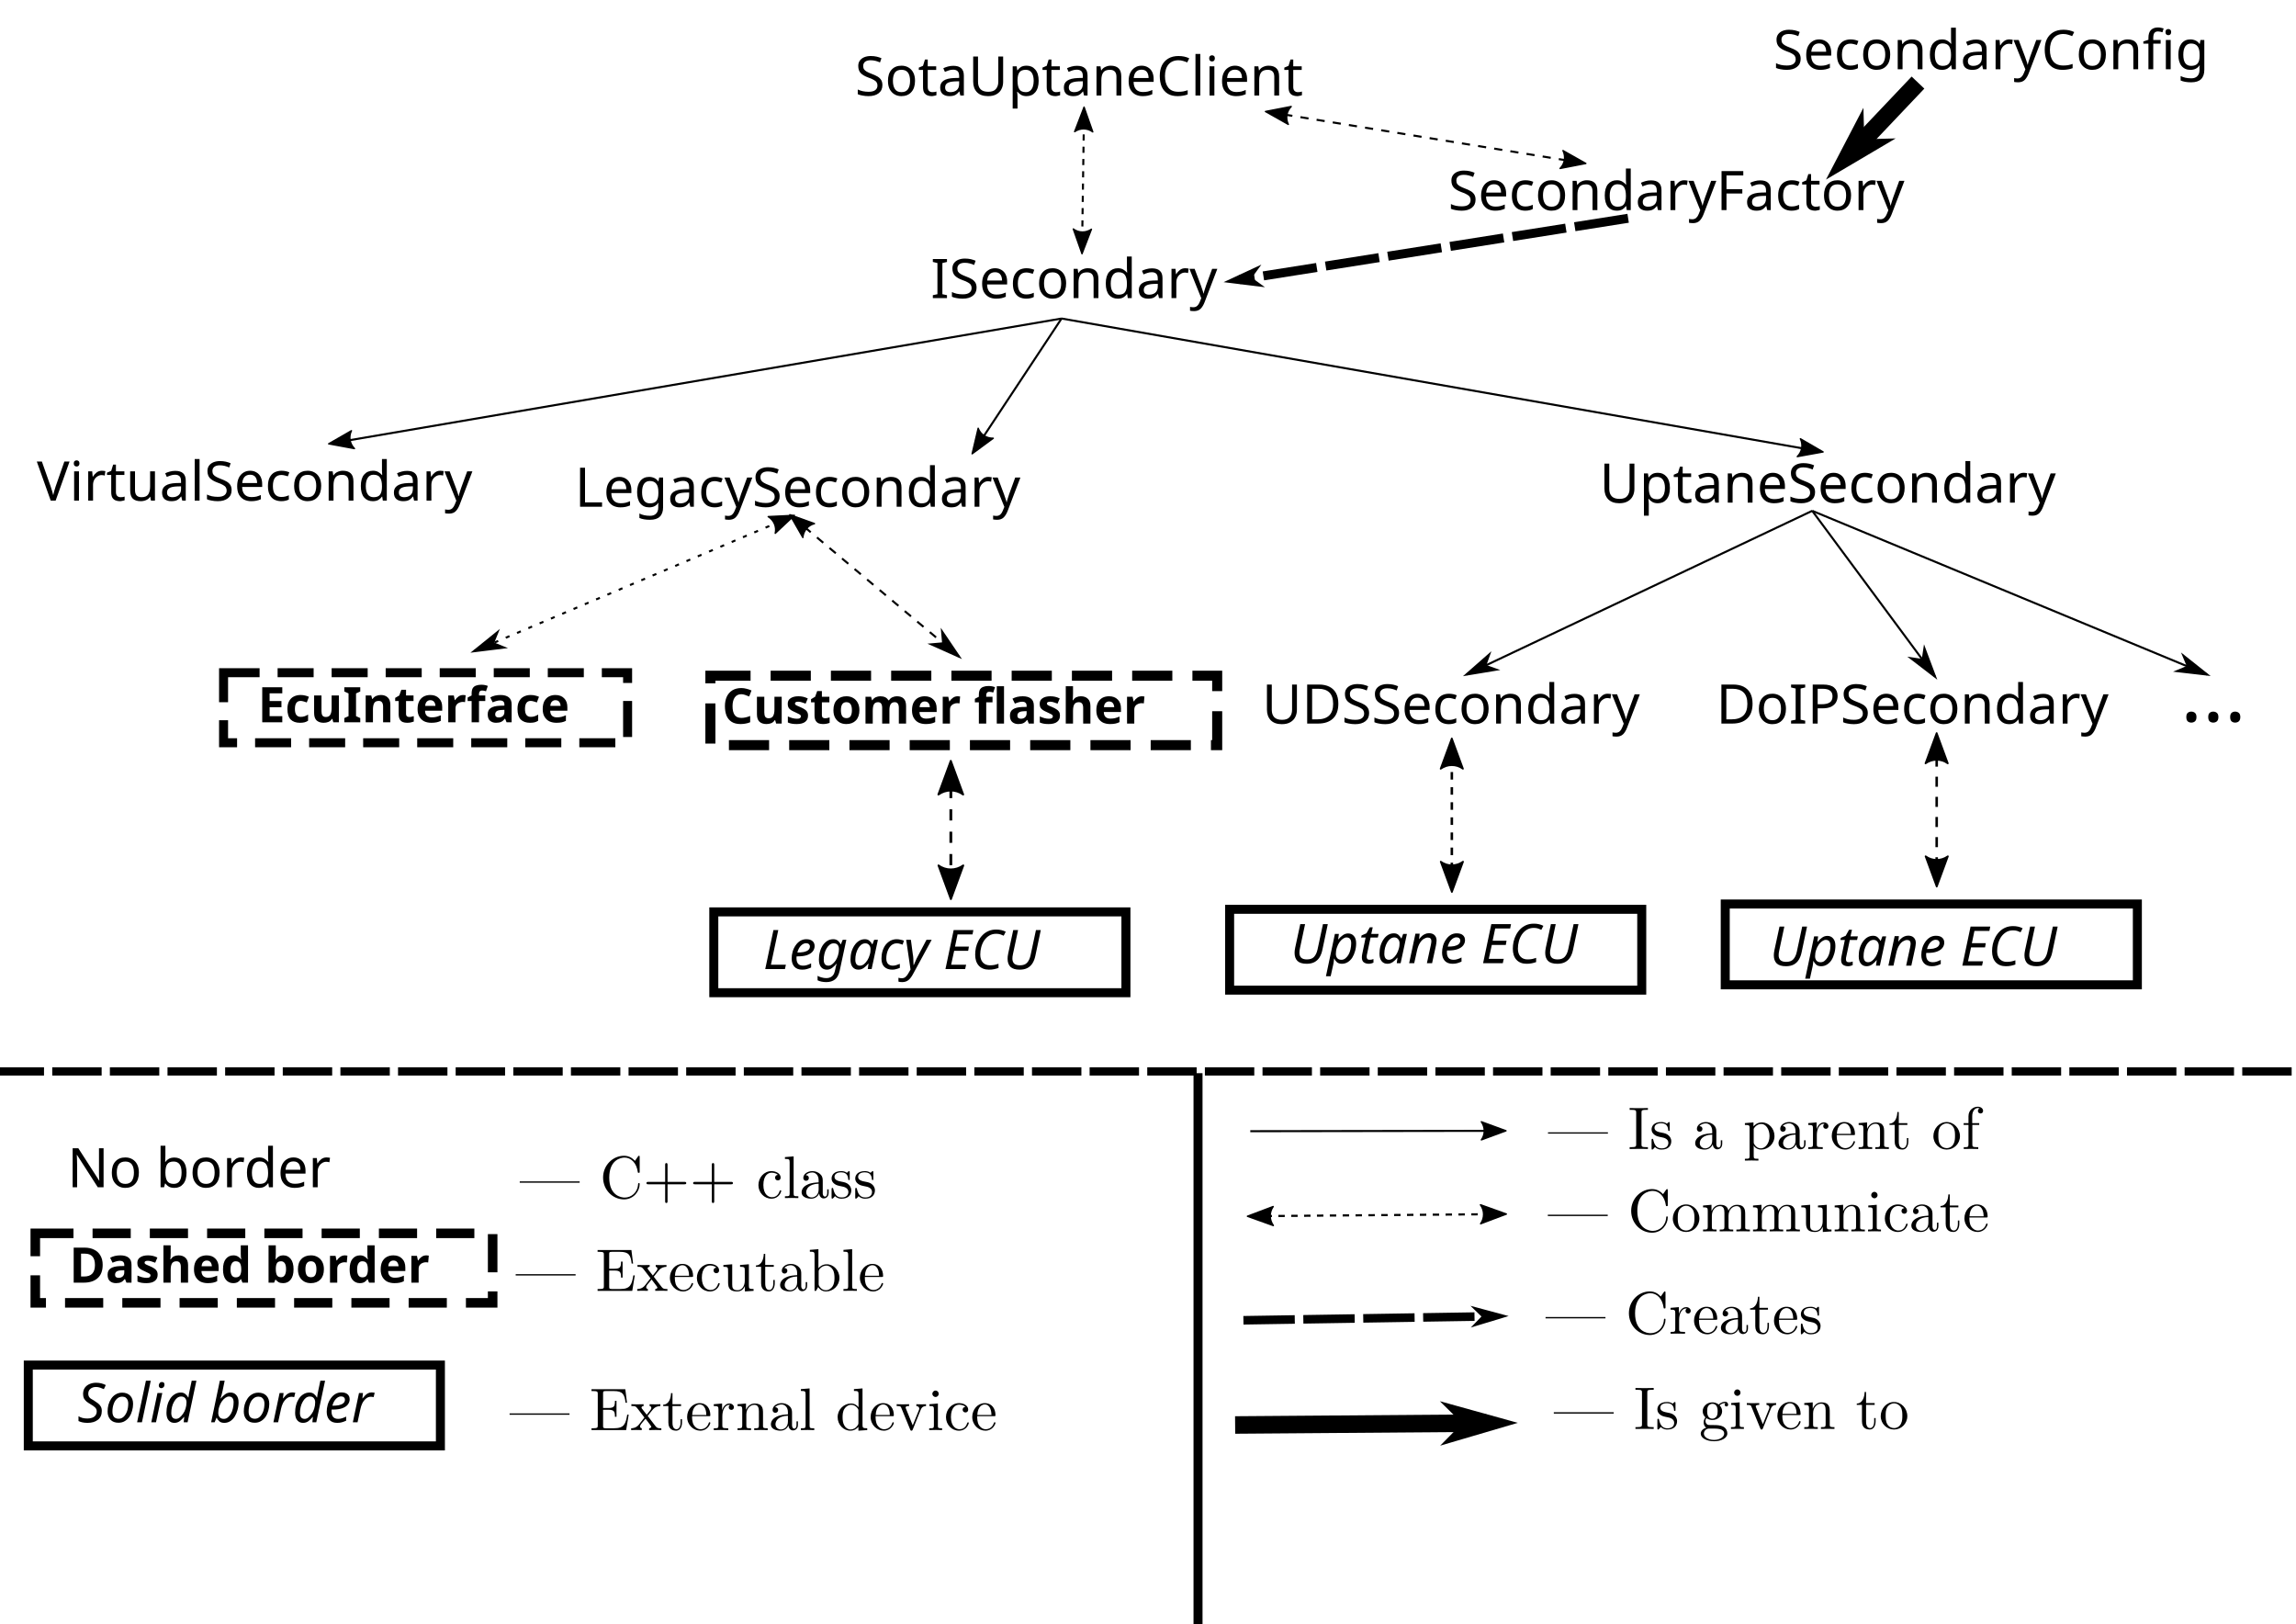
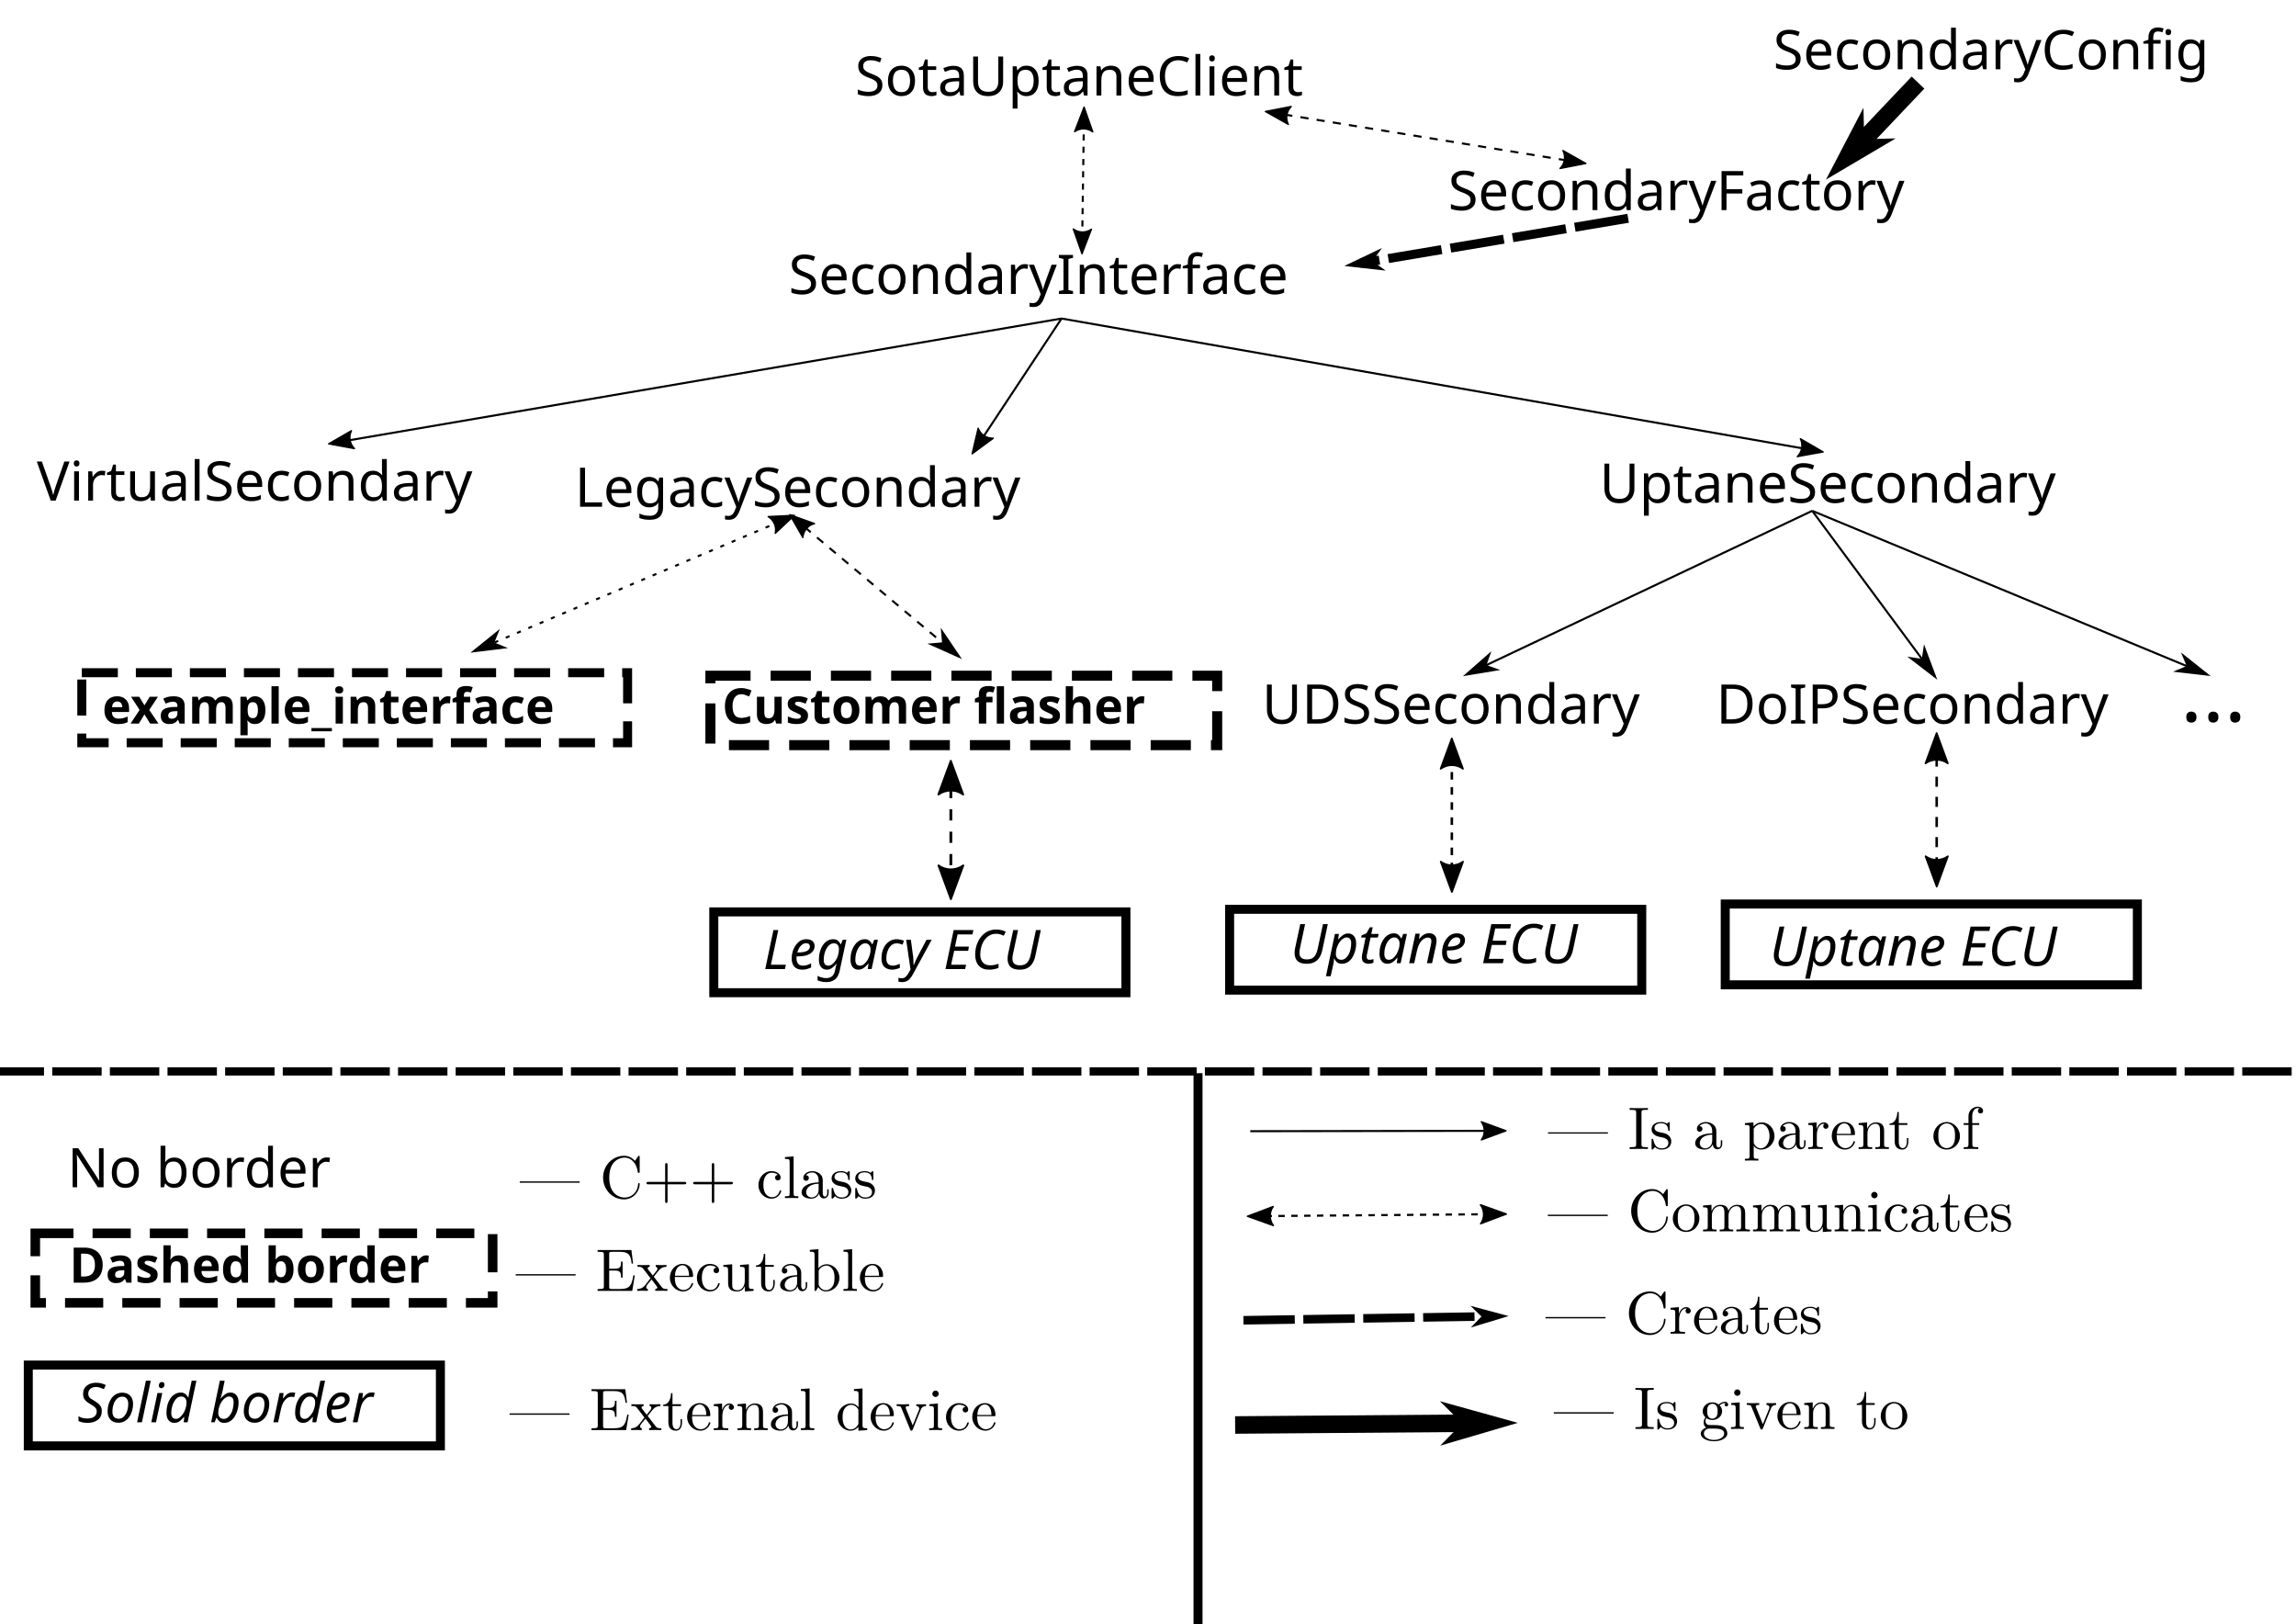
<svg xmlns="http://www.w3.org/2000/svg" width="297mm" height="210mm" viewBox="0 0 297 210" version="1.1" id="svg8">
  <defs id="defs2">
    <marker style="overflow:visible;" id="marker17500" refX="0.0" refY="0.0" orient="auto">
      <path transform="scale(0.2) rotate(180) translate(6,0)" style="fill-rule:evenodd;stroke:#000000;stroke-width:1pt;stroke-opacity:1;fill:#000000;fill-opacity:1" d="M 0.0,0.0 L 5.0,-5.0 L -12.5,0.0 L 5.0,5.0 L 0.0,0.0 z " id="path17498" />
    </marker>
    <marker style="overflow:visible;" id="marker16926" refX="0.0" refY="0.0" orient="auto">
      <path transform="scale(0.8) rotate(180) translate(12.5,0)" style="fill-rule:evenodd;stroke:#000000;stroke-width:1pt;stroke-opacity:1;fill:#000000;fill-opacity:1" d="M 0.0,0.0 L 5.0,-5.0 L -12.5,0.0 L 5.0,5.0 L 0.0,0.0 z " id="path16924" />
    </marker>
    <marker style="overflow:visible;" id="marker16688" refX="0.0" refY="0.0" orient="auto">
      <path transform="scale(1.1) rotate(180) translate(1,0)" d="M 8.719,4.034 L -2.207,0.016 L 8.719,-4.002 C 6.973,-1.63 6.983,1.616 8.719,4.034 z " style="fill-rule:evenodd;stroke-width:0.625;stroke-linejoin:round;stroke:#000000;stroke-opacity:1;fill:#000000;fill-opacity:1" id="path16686" />
    </marker>
    <marker orient="auto" refY="0.0" refX="0.0" id="marker9210" style="overflow:visible;">
      <path id="path9208" style="fill-rule:evenodd;stroke-width:0.625;stroke-linejoin:round;stroke:#000000;stroke-opacity:1;fill:#000000;fill-opacity:1" d="M 8.719,4.034 L -2.207,0.016 L 8.719,-4.002 C 6.973,-1.63 6.983,1.616 8.719,4.034 z " transform="scale(1.1) rotate(180) translate(1,0)" />
    </marker>
    <marker orient="auto" refY="0.0" refX="0.0" id="marker9008" style="overflow:visible">
      <path id="path9006" style="fill-rule:evenodd;stroke-width:0.625;stroke-linejoin:round;stroke:#000000;stroke-opacity:1;fill:#000000;fill-opacity:1" d="M 8.719,4.034 L -2.207,0.016 L 8.719,-4.002 C 6.973,-1.63 6.983,1.616 8.719,4.034 z " transform="scale(1.1) translate(1,0)" />
    </marker>
    <marker orient="auto" refY="0.0" refX="0.0" id="marker8810" style="overflow:visible;">
      <path id="path8808" style="fill-rule:evenodd;stroke-width:0.625;stroke-linejoin:round;stroke:#000000;stroke-opacity:1;fill:#000000;fill-opacity:1" d="M 8.719,4.034 L -2.207,0.016 L 8.719,-4.002 C 6.973,-1.63 6.983,1.616 8.719,4.034 z " transform="scale(1.1) rotate(180) translate(1,0)" />
    </marker>
    <marker orient="auto" refY="0.0" refX="0.0" id="marker8620" style="overflow:visible">
      <path id="path8618" style="fill-rule:evenodd;stroke-width:0.625;stroke-linejoin:round;stroke:#000000;stroke-opacity:1;fill:#000000;fill-opacity:1" d="M 8.719,4.034 L -2.207,0.016 L 8.719,-4.002 C 6.973,-1.63 6.983,1.616 8.719,4.034 z " transform="scale(1.1) translate(1,0)" />
    </marker>
    <marker orient="auto" refY="0.0" refX="0.0" id="marker8434" style="overflow:visible;">
      <path id="path8432" style="fill-rule:evenodd;stroke-width:0.625;stroke-linejoin:round;stroke:#000000;stroke-opacity:1;fill:#000000;fill-opacity:1" d="M 8.719,4.034 L -2.207,0.016 L 8.719,-4.002 C 6.973,-1.63 6.983,1.616 8.719,4.034 z " transform="scale(1.1) rotate(180) translate(1,0)" />
    </marker>
    <marker orient="auto" refY="0.0" refX="0.0" id="marker8256" style="overflow:visible">
      <path id="path8254" style="fill-rule:evenodd;stroke-width:0.625;stroke-linejoin:round;stroke:#000000;stroke-opacity:1;fill:#000000;fill-opacity:1" d="M 8.719,4.034 L -2.207,0.016 L 8.719,-4.002 C 6.973,-1.63 6.983,1.616 8.719,4.034 z " transform="scale(1.1) translate(1,0)" />
    </marker>
    <marker style="overflow:visible;" id="marker8082" refX="0.0" refY="0.0" orient="auto">
      <path transform="scale(0.8) rotate(180) translate(12.5,0)" style="fill-rule:evenodd;stroke:#000000;stroke-width:1pt;stroke-opacity:1;fill:#000000;fill-opacity:1" d="M 0.0,0.0 L 5.0,-5.0 L -12.5,0.0 L 5.0,5.0 L 0.0,0.0 z " id="path8080" />
    </marker>
    <marker style="overflow:visible" id="marker7898" refX="0.0" refY="0.0" orient="auto">
      <path transform="scale(1.1) translate(1,0)" d="M 8.719,4.034 L -2.207,0.016 L 8.719,-4.002 C 6.973,-1.63 6.983,1.616 8.719,4.034 z " style="fill-rule:evenodd;stroke-width:0.625;stroke-linejoin:round;stroke:#000000;stroke-opacity:1;fill:#000000;fill-opacity:1" id="path7896" />
    </marker>
    <marker style="overflow:visible" id="marker7738" refX="0.0" refY="0.0" orient="auto">
      <path transform="scale(1.1) translate(1,0)" d="M 8.719,4.034 L -2.207,0.016 L 8.719,-4.002 C 6.973,-1.63 6.983,1.616 8.719,4.034 z " style="fill-rule:evenodd;stroke-width:0.625;stroke-linejoin:round;stroke:#000000;stroke-opacity:1;fill:#000000;fill-opacity:1" id="path7736" />
    </marker>
    <marker orient="auto" refY="0.0" refX="0.0" id="marker7582" style="overflow:visible;">
      <path id="path7580" d="M 0.0,0.0 L 5.0,-5.0 L -12.5,0.0 L 5.0,5.0 L 0.0,0.0 z " style="fill-rule:evenodd;stroke:#000000;stroke-width:1pt;stroke-opacity:1;fill:#000000;fill-opacity:1" transform="scale(0.8) rotate(180) translate(12.5,0)" />
    </marker>
    <marker orient="auto" refY="0.0" refX="0.0" id="Arrow1Lstart" style="overflow:visible">
      <path id="path4554" d="M 0.0,0.0 L 5.0,-5.0 L -12.5,0.0 L 5.0,5.0 L 0.0,0.0 z " style="fill-rule:evenodd;stroke:#000000;stroke-width:1pt;stroke-opacity:1;fill:#000000;fill-opacity:1" transform="scale(0.8) translate(12.5,0)" />
    </marker>
    <marker style="overflow:visible" id="marker7312" refX="0.0" refY="0.0" orient="auto">
      <path transform="scale(1.1) translate(1,0)" d="M 8.719,4.034 L -2.207,0.016 L 8.719,-4.002 C 6.973,-1.63 6.983,1.616 8.719,4.034 z " style="fill-rule:evenodd;stroke-width:0.625;stroke-linejoin:round;stroke:#000000;stroke-opacity:1;fill:#000000;fill-opacity:1" id="path7310" />
    </marker>
    <marker orient="auto" refY="0.0" refX="0.0" id="Arrow1Send" style="overflow:visible;">
      <path id="path4569" d="M 0.0,0.0 L 5.0,-5.0 L -12.5,0.0 L 5.0,5.0 L 0.0,0.0 z " style="fill-rule:evenodd;stroke:#000000;stroke-width:1pt;stroke-opacity:1;fill:#000000;fill-opacity:1" transform="scale(0.2) rotate(180) translate(6,0)" />
    </marker>
    <marker orient="auto" refY="0.0" refX="0.0" id="Arrow1Mstart" style="overflow:visible">
      <path id="path4560" d="M 0.0,0.0 L 5.0,-5.0 L -12.5,0.0 L 5.0,5.0 L 0.0,0.0 z " style="fill-rule:evenodd;stroke:#000000;stroke-width:1pt;stroke-opacity:1;fill:#000000;fill-opacity:1" transform="scale(0.4) translate(10,0)" />
    </marker>
    <marker style="overflow:visible" id="marker5996" refX="0.0" refY="0.0" orient="auto">
      <path transform="scale(1.1) translate(1,0)" d="M 8.719,4.034 L -2.207,0.016 L 8.719,-4.002 C 6.973,-1.63 6.983,1.616 8.719,4.034 z " style="fill-rule:evenodd;stroke-width:0.625;stroke-linejoin:round;stroke:#000000;stroke-opacity:1;fill:#000000;fill-opacity:1" id="path5994" />
    </marker>
    <marker orient="auto" refY="0.0" refX="0.0" id="marker5884" style="overflow:visible">
      <path id="path5882" style="fill-rule:evenodd;stroke-width:0.625;stroke-linejoin:round;stroke:#000000;stroke-opacity:1;fill:#000000;fill-opacity:1" d="M 8.719,4.034 L -2.207,0.016 L 8.719,-4.002 C 6.973,-1.63 6.983,1.616 8.719,4.034 z " transform="scale(1.1) translate(1,0)" />
    </marker>
    <marker style="overflow:visible;" id="marker5770" refX="0.0" refY="0.0" orient="auto">
      <path transform="scale(1.1) rotate(180) translate(1,0)" d="M 8.719,4.034 L -2.207,0.016 L 8.719,-4.002 C 6.973,-1.63 6.983,1.616 8.719,4.034 z " style="fill-rule:evenodd;stroke-width:0.625;stroke-linejoin:round;stroke:#000000;stroke-opacity:1;fill:#000000;fill-opacity:1" id="path5768" />
    </marker>
    <marker style="overflow:visible" id="marker5664" refX="0.0" refY="0.0" orient="auto">
      <path transform="scale(1.1) translate(1,0)" d="M 8.719,4.034 L -2.207,0.016 L 8.719,-4.002 C 6.973,-1.63 6.983,1.616 8.719,4.034 z " style="fill-rule:evenodd;stroke-width:0.625;stroke-linejoin:round;stroke:#000000;stroke-opacity:1;fill:#000000;fill-opacity:1" id="path5662" />
    </marker>
    <marker style="overflow:visible;" id="marker5570" refX="0.0" refY="0.0" orient="auto">
      <path transform="scale(1.1) rotate(180) translate(1,0)" d="M 8.719,4.034 L -2.207,0.016 L 8.719,-4.002 C 6.973,-1.63 6.983,1.616 8.719,4.034 z " style="fill-rule:evenodd;stroke-width:0.625;stroke-linejoin:round;stroke:#000000;stroke-opacity:1;fill:#000000;fill-opacity:1" id="path5568" />
    </marker>
    <marker style="overflow:visible;" id="marker5482" refX="0.0" refY="0.0" orient="auto">
      <path transform="scale(0.8) rotate(180) translate(12.5,0)" style="fill-rule:evenodd;stroke:#000000;stroke-width:1pt;stroke-opacity:1;fill:#000000;fill-opacity:1" d="M 0.0,0.0 L 5.0,-5.0 L -12.5,0.0 L 5.0,5.0 L 0.0,0.0 z " id="path5480" />
    </marker>
    <marker style="overflow:visible;" id="marker5390" refX="0.0" refY="0.0" orient="auto">
      <path transform="scale(1.1) rotate(180) translate(1,0)" d="M 8.719,4.034 L -2.207,0.016 L 8.719,-4.002 C 6.973,-1.63 6.983,1.616 8.719,4.034 z " style="fill-rule:evenodd;stroke-width:0.625;stroke-linejoin:round;stroke:#000000;stroke-opacity:1;fill:#000000;fill-opacity:1" id="path5388" />
    </marker>
    <marker orient="auto" refY="0.0" refX="0.0" id="marker5296" style="overflow:visible;">
      <path id="path5294" d="M 0.0,0.0 L 5.0,-5.0 L -12.5,0.0 L 5.0,5.0 L 0.0,0.0 z " style="fill-rule:evenodd;stroke:#000000;stroke-width:1pt;stroke-opacity:1;fill:#000000;fill-opacity:1" transform="scale(0.8) rotate(180) translate(12.5,0)" />
    </marker>
    <marker style="overflow:visible;" id="marker5232" refX="0.0" refY="0.0" orient="auto">
      <path transform="scale(0.8) rotate(180) translate(12.5,0)" style="fill-rule:evenodd;stroke:#000000;stroke-width:1pt;stroke-opacity:1;fill:#000000;fill-opacity:1" d="M 0.0,0.0 L 5.0,-5.0 L -12.5,0.0 L 5.0,5.0 L 0.0,0.0 z " id="path5230" />
    </marker>
    <marker orient="auto" refY="0.0" refX="0.0" id="marker5132" style="overflow:visible;">
      <path id="path5130" d="M 0.0,0.0 L 5.0,-5.0 L -12.5,0.0 L 5.0,5.0 L 0.0,0.0 z " style="fill-rule:evenodd;stroke:#000000;stroke-width:1pt;stroke-opacity:1;fill:#000000;fill-opacity:1" transform="scale(0.8) rotate(180) translate(12.5,0)" />
    </marker>
    <marker orient="auto" refY="0.0" refX="0.0" id="marker5078" style="overflow:visible;">
      <path id="path5076" d="M 0.0,0.0 L 5.0,-5.0 L -12.5,0.0 L 5.0,5.0 L 0.0,0.0 z " style="fill-rule:evenodd;stroke:#000000;stroke-width:1pt;stroke-opacity:1;fill:#000000;fill-opacity:1" transform="scale(0.8) rotate(180) translate(12.5,0)" />
    </marker>
    <marker orient="auto" refY="0.0" refX="0.0" id="Arrow1Lend" style="overflow:visible;">
      <path id="path4557" d="M 0.0,0.0 L 5.0,-5.0 L -12.5,0.0 L 5.0,5.0 L 0.0,0.0 z " style="fill-rule:evenodd;stroke:#000000;stroke-width:1pt;stroke-opacity:1;fill:#000000;fill-opacity:1" transform="scale(0.8) rotate(180) translate(12.5,0)" />
    </marker>
    <marker orient="auto" refY="0.0" refX="0.0" id="marker4990" style="overflow:visible;">
      <path id="path4988" style="fill-rule:evenodd;stroke-width:0.625;stroke-linejoin:round;stroke:#000000;stroke-opacity:1;fill:#000000;fill-opacity:1" d="M 8.719,4.034 L -2.207,0.016 L 8.719,-4.002 C 6.973,-1.63 6.983,1.616 8.719,4.034 z " transform="scale(1.1) rotate(180) translate(1,0)" />
    </marker>
    <marker orient="auto" refY="0.0" refX="0.0" id="marker4878" style="overflow:visible;">
      <path id="path4876" style="fill-rule:evenodd;stroke-width:0.625;stroke-linejoin:round;stroke:#000000;stroke-opacity:1;fill:#000000;fill-opacity:1" d="M 8.719,4.034 L -2.207,0.016 L 8.719,-4.002 C 6.973,-1.63 6.983,1.616 8.719,4.034 z " transform="scale(1.1) rotate(180) translate(1,0)" />
    </marker>
    <marker orient="auto" refY="0.0" refX="0.0" id="Arrow2Lend" style="overflow:visible;">
      <path id="path4575" style="fill-rule:evenodd;stroke-width:0.625;stroke-linejoin:round;stroke:#000000;stroke-opacity:1;fill:#000000;fill-opacity:1" d="M 8.719,4.034 L -2.207,0.016 L 8.719,-4.002 C 6.973,-1.63 6.983,1.616 8.719,4.034 z " transform="scale(1.1) rotate(180) translate(1,0)" />
    </marker>
    <marker orient="auto" refY="0.0" refX="0.0" id="Arrow2Lstart" style="overflow:visible">
      <path id="path4572" style="fill-rule:evenodd;stroke-width:0.625;stroke-linejoin:round;stroke:#000000;stroke-opacity:1;fill:#000000;fill-opacity:1" d="M 8.719,4.034 L -2.207,0.016 L 8.719,-4.002 C 6.973,-1.63 6.983,1.616 8.719,4.034 z " transform="scale(1.1) translate(1,0)" />
    </marker>
    <marker orient="auto" refY="0" refX="0" id="marker4878-6" style="overflow:visible">
      <path id="path4876-0" style="fill:#000000;fill-opacity:1;fill-rule:evenodd;stroke:#000000;stroke-width:0.625;stroke-linejoin:round;stroke-opacity:1" d="M 8.719,4.034 -2.207,0.016 8.719,-4.002 c -1.745,2.372 -1.735,5.617 -6e-7,8.035 z" transform="matrix(-1.1,0,0,-1.1,-1.1,0)" />
    </marker>
    <marker orient="auto" refY="0" refX="0" id="Arrow2Lstart-4" style="overflow:visible">
      <path id="path4572-9" style="fill:#000000;fill-opacity:1;fill-rule:evenodd;stroke:#000000;stroke-width:0.625;stroke-linejoin:round;stroke-opacity:1" d="M 8.719,4.034 -2.207,0.016 8.719,-4.002 c -1.745,2.372 -1.735,5.617 -6e-7,8.035 z" transform="matrix(1.1,0,0,1.1,1.1,0)" />
    </marker>
    <marker style="overflow:visible" id="marker5390-9" refX="0" refY="0" orient="auto">
      <path transform="matrix(-1.1,0,0,-1.1,-1.1,0)" d="M 8.719,4.034 -2.207,0.016 8.719,-4.002 c -1.745,2.372 -1.735,5.617 -6e-7,8.035 z" style="fill:#000000;fill-opacity:1;fill-rule:evenodd;stroke:#000000;stroke-width:0.625;stroke-linejoin:round;stroke-opacity:1" id="path5388-0" />
    </marker>
    <marker orient="auto" refY="0" refX="0" id="Arrow1Send-4" style="overflow:visible">
      <path id="path4569-8" d="M 0,0 5,-5 -12.5,0 5,5 Z" style="fill:#000000;fill-opacity:1;fill-rule:evenodd;stroke:#000000;stroke-width:1pt;stroke-opacity:1" transform="matrix(-0.2,0,0,-0.2,-1.2,0)" />
    </marker>
    <marker style="overflow:visible" id="marker17500-6" refX="0" refY="0" orient="auto">
      <path transform="matrix(-0.2,0,0,-0.2,-1.2,0)" style="fill:#000000;fill-opacity:1;fill-rule:evenodd;stroke:#000000;stroke-width:1pt;stroke-opacity:1" d="M 0,0 5,-5 -12.5,0 5,5 Z" id="path17498-0" />
    </marker>
  </defs>
  <g id="layer1" transform="translate(0,-87)">
    <text xml:space="preserve" style="font-style:normal;font-weight:normal;font-size:7.056px;line-height:1.25;font-family:sans-serif;letter-spacing:0px;word-spacing:0px;fill:#000000;fill-opacity:1;stroke:none;stroke-width:0.265" x="110.596" y="99.356" id="text3701">
      <tspan id="tspan3699" x="110.596" y="99.356" style="font-size:7.056px;stroke-width:0.265">SotaUptaneClient</tspan>
    </text>
-     <text xml:space="preserve" style="font-style:normal;font-weight:normal;font-size:7.056px;line-height:1.25;font-family:sans-serif;letter-spacing:0px;word-spacing:0px;fill:#000000;fill-opacity:1;stroke:none;stroke-width:0.265" x="120.385" y="125.55" id="text3705">
-       <tspan id="tspan3703" x="120.385" y="125.55" style="font-size:7.056px;stroke-width:0.265">ISecondary</tspan>
+     <text xml:space="preserve" style="font-style:normal;font-variant:normal;font-weight:normal;font-stretch:normal;font-size:7.056px;line-height:1.25;font-family:sans-serif;-inkscape-font-specification:'sans-serif, Normal';font-variant-ligatures:normal;font-variant-caps:normal;font-variant-numeric:normal;font-feature-settings:normal;text-align:center;letter-spacing:0px;word-spacing:0px;writing-mode:lr-tb;text-anchor:middle;fill:#000000;fill-opacity:1;stroke:none;stroke-width:0.265" x="138.906" y="125.021" id="text3705">
+       <tspan id="tspan3703" x="138.906" y="125.021" style="font-style:normal;font-variant:normal;font-weight:normal;font-stretch:normal;font-size:7.056px;font-family:sans-serif;-inkscape-font-specification:'sans-serif, Normal';font-variant-ligatures:normal;font-variant-caps:normal;font-variant-numeric:normal;font-feature-settings:normal;text-align:center;writing-mode:lr-tb;text-anchor:middle;stroke-width:0.265">SecondaryInterface</tspan>
    </text>
    <text xml:space="preserve" style="font-style:normal;font-weight:normal;font-size:7.056px;line-height:1.25;font-family:sans-serif;letter-spacing:0px;word-spacing:0px;fill:#000000;fill-opacity:1;stroke:none;stroke-width:0.265" x="4.762" y="151.744" id="text3709">
      <tspan id="tspan3707" x="4.762" y="151.744" style="font-size:7.056px;stroke-width:0.265">VirtualSecondary</tspan>
    </text>
    <text xml:space="preserve" style="font-style:normal;font-weight:normal;font-size:7.056px;line-height:1.25;font-family:sans-serif;letter-spacing:0px;word-spacing:0px;fill:#000000;fill-opacity:1;stroke:none;stroke-width:0.265" x="74.348" y="152.538" id="text3713">
      <tspan id="tspan3711" x="74.348" y="152.538" style="font-size:7.056px;stroke-width:0.265">LegacySecondary</tspan>
    </text>
    <text xml:space="preserve" style="font-style:normal;font-weight:normal;font-size:7.056px;line-height:1.25;font-family:sans-serif;letter-spacing:0px;word-spacing:0px;fill:#000000;fill-opacity:1;stroke:none;stroke-width:0.265" x="206.904" y="152.008" id="text3717">
      <tspan id="tspan3715" x="206.904" y="152.008" style="font-size:7.056px;stroke-width:0.265">UptaneSecondary</tspan>
    </text>
    <g id="g6390">
      <text id="text3725" y="180.583" x="93.398" style="font-style:normal;font-variant:normal;font-weight:bold;font-stretch:normal;font-size:6.35px;line-height:1.25;font-family:sans-serif;-inkscape-font-specification:'sans-serif Bold';letter-spacing:0px;word-spacing:0px;fill:#000000;fill-opacity:1;stroke:none;stroke-width:0.265" xml:space="preserve">
        <tspan style="font-style:normal;font-variant:normal;font-weight:bold;font-stretch:normal;font-size:6.35px;font-family:sans-serif;-inkscape-font-specification:'sans-serif Bold';stroke-width:0.265" y="180.583" x="93.398" id="tspan3723">Customer flasher</tspan>
      </text>
    </g>
    <text xml:space="preserve" style="font-style:italic;font-variant:normal;font-weight:normal;font-stretch:normal;font-size:7.056px;line-height:1.25;font-family:sans-serif;-inkscape-font-specification:'sans-serif Italic';letter-spacing:0px;word-spacing:0px;fill:#000000;fill-opacity:1;stroke:none;stroke-width:0.265" x="98.69" y="212.333" id="text3729">
      <tspan id="tspan3727" x="98.69" y="212.333" style="font-style:italic;font-variant:normal;font-weight:normal;font-stretch:normal;font-size:7.056px;font-family:sans-serif;-inkscape-font-specification:'sans-serif Italic';stroke-width:0.265">Legacy ECU</tspan>
    </text>
    <text xml:space="preserve" style="font-style:normal;font-weight:normal;font-size:7.056px;line-height:1.25;font-family:sans-serif;letter-spacing:0px;word-spacing:0px;fill:#000000;fill-opacity:1;stroke:none;stroke-width:0.265" x="163.248" y="180.583" id="text3733">
      <tspan id="tspan3731" x="163.248" y="180.583" style="font-size:7.056px;stroke-width:0.265">UDSSecondary</tspan>
    </text>
    <text xml:space="preserve" style="font-style:normal;font-weight:normal;font-size:7.056px;line-height:1.25;font-family:sans-serif;letter-spacing:0px;word-spacing:0px;fill:#000000;fill-opacity:1;stroke:none;stroke-width:0.265" x="221.985" y="180.583" id="text3737">
      <tspan id="tspan3735" x="221.985" y="180.583" style="font-size:7.056px;stroke-width:0.265">DoIPSecondary</tspan>
    </text>
    <text xml:space="preserve" style="font-style:normal;font-weight:normal;font-size:10.583px;line-height:1.25;font-family:sans-serif;letter-spacing:0px;word-spacing:0px;fill:#000000;fill-opacity:1;stroke:none;stroke-width:0.265" x="282.046" y="180.319" id="text3741">
      <tspan id="tspan3739" x="282.046" y="180.319" style="stroke-width:0.265">...</tspan>
    </text>
    <path style="fill:none;stroke:#000000;stroke-width:0.265;stroke-linecap:butt;stroke-linejoin:miter;stroke-opacity:1;stroke-miterlimit:4;stroke-dasharray:none;marker-end:url(#Arrow2Lend)" d="M 137.319,128.196 42.862,144.335" id="path3747" />
    <path style="fill:none;stroke:#000000;stroke-width:0.265px;stroke-linecap:butt;stroke-linejoin:miter;stroke-opacity:1;marker-end:url(#marker4878)" d="m 137.319,128.196 -11.377,17.198" id="path4874" />
    <path style="fill:none;stroke:#000000;stroke-width:0.265px;stroke-linecap:butt;stroke-linejoin:miter;stroke-opacity:1;marker-end:url(#marker4990)" d="m 137.319,128.196 98.16,17.198" id="path4986" />
    <path style="fill:none;stroke:#000000;stroke-width:0.265px;stroke-linecap:butt;stroke-linejoin:miter;stroke-opacity:1;marker-end:url(#Arrow1Lend)" d="m 234.421,153.067 -44.715,21.167" id="path5028" />
    <path style="fill:none;stroke:#000000;stroke-width:0.265px;stroke-linecap:butt;stroke-linejoin:miter;stroke-opacity:1;marker-end:url(#marker5078)" d="m 234.421,153.067 15.875,21.431" id="path5074" />
    <path style="fill:none;stroke:#000000;stroke-width:0.265px;stroke-linecap:butt;stroke-linejoin:miter;stroke-opacity:1;marker-end:url(#marker5132)" d="m 234.421,153.067 51.065,21.167" id="path5128" />
    <text xml:space="preserve" style="font-style:normal;font-weight:normal;font-size:7.056px;line-height:1.25;font-family:sans-serif;letter-spacing:0px;word-spacing:0px;fill:#000000;fill-opacity:1;stroke:none;stroke-width:0.265" x="187.325" y="114.173" id="text5220">
      <tspan id="tspan5218" x="187.325" y="114.173" style="font-size:7.056px;stroke-width:0.265">SecondaryFactory</tspan>
    </text>
    <path style="fill:none;stroke:#000000;stroke-width:0.265;stroke-linecap:butt;stroke-linejoin:miter;stroke-opacity:1;stroke-miterlimit:4;stroke-dasharray:0.794, 0.794;stroke-dashoffset:0;marker-start:url(#Arrow2Lstart);marker-end:url(#marker5390)" d="m 140.229,101.208 -0.265,18.256" id="path5222" />
    <path style="fill:none;stroke:#000000;stroke-width:0.265;stroke-linecap:butt;stroke-linejoin:miter;stroke-opacity:1;stroke-miterlimit:4;stroke-dasharray:1.058, 1.058;stroke-dashoffset:0;marker-start:url(#marker5664);marker-end:url(#marker5770)" d="m 164.042,101.473 40.746,6.615" id="path5472" />
-     <path style="fill:none;stroke:#000000;stroke-width:1.165;stroke-linecap:butt;stroke-linejoin:miter;stroke-opacity:1;stroke-miterlimit:4;stroke-dasharray:6.99, 1.165;stroke-dashoffset:0;marker-end:url(#Arrow1Send)" d="m 210.608,115.231 -50.271,7.938" id="path5874" />
+     <path style="fill:none;stroke:#000000;stroke-width:1.165;stroke-linecap:butt;stroke-linejoin:miter;stroke-miterlimit:4;stroke-dasharray:6.99, 1.165;stroke-dashoffset:0;stroke-opacity:1;marker-end:url(#Arrow1Send)" d="m 210.608,115.231 -34.66,5.821" id="path5874" />
    <text xml:space="preserve" style="font-style:italic;font-variant:normal;font-weight:normal;font-stretch:normal;font-size:7.056px;line-height:1.25;font-family:sans-serif;-inkscape-font-specification:'sans-serif Italic';letter-spacing:0px;word-spacing:0px;fill:#000000;fill-opacity:1;stroke:none;stroke-width:0.265" x="166.898" y="211.571" id="text6346">
      <tspan id="tspan6344" x="166.898" y="211.571" style="font-style:italic;font-variant:normal;font-weight:normal;font-stretch:normal;font-size:7.056px;font-family:sans-serif;-inkscape-font-specification:'sans-serif Italic';stroke-width:0.265">Uptane ECU</tspan>
    </text>
    <text xml:space="preserve" style="font-style:italic;font-variant:normal;font-weight:normal;font-stretch:normal;font-size:7.056px;line-height:1.25;font-family:sans-serif;-inkscape-font-specification:'sans-serif Italic';letter-spacing:0px;word-spacing:0px;fill:#000000;fill-opacity:1;stroke:none;stroke-width:0.265" x="228.891" y="211.887" id="text6346-3">
      <tspan id="tspan6344-6" x="228.891" y="211.887" style="font-style:italic;font-variant:normal;font-weight:normal;font-stretch:normal;font-size:7.056px;font-family:sans-serif;-inkscape-font-specification:'sans-serif Italic';stroke-width:0.265">Uptane ECU</tspan>
    </text>
-     <g id="g6386">
-       <text id="text3721" y="180.416" x="33.345" style="font-style:normal;font-variant:normal;font-weight:bold;font-stretch:normal;font-size:6.35px;line-height:1.25;font-family:sans-serif;-inkscape-font-specification:'sans-serif Bold';letter-spacing:0px;word-spacing:0px;fill:#000000;fill-opacity:1;stroke:none;stroke-width:0.265;stroke-opacity:1" xml:space="preserve">
-         <tspan style="font-style:normal;font-variant:normal;font-weight:bold;font-stretch:normal;font-size:6.35px;font-family:sans-serif;-inkscape-font-specification:'sans-serif Bold';fill:#000000;fill-opacity:1;stroke:none;stroke-width:0.265;stroke-opacity:1" y="180.416" x="33.345" id="tspan3719">EcuInterface</tspan>
-       </text>
-       <rect y="174.004" x="28.92" height="9.059" width="52.264" id="rect6366" style="fill:none;fill-opacity:1;stroke:#000000;stroke-width:1.165;stroke-miterlimit:4;stroke-dasharray:4.66, 2.33;stroke-dashoffset:0;stroke-opacity:1" />
-     </g>
+     <text xml:space="preserve" style="font-style:normal;font-variant:normal;font-weight:bold;font-stretch:normal;font-size:6.35px;line-height:1.25;font-family:sans-serif;-inkscape-font-specification:'sans-serif Bold';letter-spacing:0px;word-spacing:0px;fill:#000000;fill-opacity:1;stroke:none;stroke-width:0.265;stroke-opacity:1" x="13.229" y="180.583" id="text3721">
+       <tspan id="tspan3719" x="13.229" y="180.583" style="font-style:normal;font-variant:normal;font-weight:bold;font-stretch:normal;font-size:6.35px;font-family:sans-serif;-inkscape-font-specification:'sans-serif Bold';fill:#000000;fill-opacity:1;stroke:none;stroke-width:0.265;stroke-opacity:1">example_interface</tspan>
+     </text>
+     <rect style="fill:none;fill-opacity:1;stroke:#000000;stroke-width:1.165;stroke-miterlimit:4;stroke-dasharray:4.66, 2.33;stroke-dashoffset:0;stroke-opacity:1" id="rect6366" width="70.601" height="9.059" x="10.583" y="174.004" />
    <rect style="fill:none;fill-opacity:1;stroke:#000000;stroke-width:1.299;stroke-miterlimit:4;stroke-dasharray:5.196, 2.598;stroke-dashoffset:0;stroke-opacity:1" id="rect6366-7" width="65.556" height="8.979" x="91.894" y="174.393" />
    <rect style="fill:none;fill-opacity:1;stroke:#000000;stroke-width:1.165;stroke-miterlimit:4;stroke-dasharray:none;stroke-dashoffset:0;stroke-opacity:1" id="rect7275" width="53.31" height="10.453" x="92.334" y="204.938" />
    <rect style="fill:none;fill-opacity:1;stroke:#000000;stroke-width:1.165;stroke-miterlimit:4;stroke-dasharray:none;stroke-dashoffset:0;stroke-opacity:1" id="rect7275-9" width="53.31" height="10.453" x="159.058" y="204.603" />
    <rect style="fill:none;fill-opacity:1;stroke:#000000;stroke-width:1.165;stroke-miterlimit:4;stroke-dasharray:none;stroke-dashoffset:0;stroke-opacity:1" id="rect7275-1" width="53.31" height="10.453" x="223.169" y="203.919" />
    <path style="fill:none;stroke:#000000;stroke-width:0.265;stroke-linecap:butt;stroke-linejoin:miter;stroke-opacity:1;stroke-miterlimit:4;stroke-dasharray:0.529, 1.058;stroke-dashoffset:0;marker-start:url(#marker7312);marker-end:url(#marker7582)" d="m 102.438,153.795 -41.115,17.422" id="path7302" />
    <path style="fill:none;stroke:#000000;stroke-width:0.265;stroke-linecap:butt;stroke-linejoin:miter;stroke-opacity:1;stroke-miterlimit:4;stroke-dasharray:1.058, 1.058;stroke-dashoffset:0;marker-start:url(#marker7738);marker-end:url(#marker8082)" d="m 102.438,153.795 21.603,18.118" id="path7728" />
    <path style="fill:none;stroke:#000000;stroke-width:0.362;stroke-linecap:butt;stroke-linejoin:miter;stroke-miterlimit:4;stroke-dasharray:1.446, 1.446;stroke-dashoffset:0;stroke-opacity:1;marker-start:url(#marker8256);marker-end:url(#marker8434)" d="m 122.996,185.886 v 16.915" id="path8246" />
    <path style="fill:none;stroke:#000000;stroke-width:0.326;stroke-linecap:butt;stroke-linejoin:miter;stroke-miterlimit:4;stroke-dasharray:0.977, 0.977;stroke-dashoffset:0;stroke-opacity:1;marker-start:url(#marker8620);marker-end:url(#marker8810)" d="M 187.804,182.942 V 201.93" id="path8610" />
    <path style="fill:none;stroke:#000000;stroke-width:0.326;stroke-linecap:butt;stroke-linejoin:miter;stroke-miterlimit:4;stroke-dasharray:1.302, 1.302;stroke-dashoffset:0;stroke-opacity:1;marker-start:url(#marker9008);marker-end:url(#marker9210)" d="m 250.521,182.245 v 18.988" id="path8998" />
    <path style="fill:none;stroke:#000000;stroke-width:1.065;stroke-linecap:butt;stroke-linejoin:miter;stroke-opacity:1;stroke-miterlimit:4;stroke-dasharray:6.39,1.065;stroke-dashoffset:0" d="M -0.697,225.572 H 296.862" id="path9414" />
    <text xml:space="preserve" style="font-style:normal;font-weight:normal;font-size:7.056px;line-height:1.25;font-family:sans-serif;letter-spacing:0px;word-spacing:0px;fill:#000000;fill-opacity:1;stroke:none;stroke-width:0.265;" x="8.711" y="240.554" id="text9418">
      <tspan id="tspan9416" x="8.711" y="240.554" style="stroke-width:0.265;font-size:7.056px;">No border</tspan>
    </text>
    <g transform="translate(-24.39009,72.47342)" id="g6386-2">
      <text id="text3721-7" y="180.416" x="33.345" style="font-style:normal;font-variant:normal;font-weight:bold;font-stretch:normal;font-size:6.35px;line-height:1.25;font-family:sans-serif;-inkscape-font-specification:'sans-serif Bold';letter-spacing:0px;word-spacing:0px;fill:#000000;fill-opacity:1;stroke:none;stroke-width:0.265;stroke-opacity:1" xml:space="preserve">
        <tspan style="font-style:normal;font-variant:normal;font-weight:bold;font-stretch:normal;font-size:6.35px;font-family:sans-serif;-inkscape-font-specification:'sans-serif Bold';fill:#000000;fill-opacity:1;stroke:none;stroke-width:0.265;stroke-opacity:1" y="180.416" x="33.345" id="tspan3719-0">Dashed border</tspan>
      </text>
      <rect y="174.039" x="28.955" height="8.989" width="59.163" id="rect6366-9" style="fill:none;fill-opacity:1;stroke:#000000;stroke-width:1.235;stroke-miterlimit:4;stroke-dasharray:4.939, 2.469;stroke-dashoffset:0;stroke-opacity:1" />
      <text xml:space="preserve" style="font-style:italic;font-variant:normal;font-weight:normal;font-stretch:normal;font-size:7.056px;line-height:1.25;font-family:sans-serif;-inkscape-font-specification:'sans-serif Italic';letter-spacing:0px;word-spacing:0px;fill:#000000;fill-opacity:1;stroke:none;stroke-width:0.265" x="34.404" y="198.473" id="text3729-2">
        <tspan id="tspan3727-6" x="34.404" y="198.473" style="font-style:italic;font-variant:normal;font-weight:normal;font-stretch:normal;font-size:7.056px;font-family:sans-serif;-inkscape-font-specification:'sans-serif Italic';stroke-width:0.265">Solid border</tspan>
      </text>
      <rect style="fill:none;fill-opacity:1;stroke:#000000;stroke-width:1.165;stroke-miterlimit:4;stroke-dasharray:none;stroke-dashoffset:0;stroke-opacity:1" id="rect7275-18" width="53.31" height="10.453" x="28.049" y="191.077" />
      <text xml:space="preserve" style="font-style:normal;font-variant:normal;font-weight:normal;font-stretch:normal;font-size:7.761px;line-height:1.25;font-family:'Latin Modern Roman';-inkscape-font-specification:'Latin Modern Roman, ';letter-spacing:0px;word-spacing:0px;fill:#000000;fill-opacity:1;stroke:none;stroke-width:0.265;" x="91.622" y="169.475" id="text9503">
        <tspan id="tspan9501" x="91.622" y="169.475" style="stroke-width:0.265;font-size:7.761px;">— C++ class</tspan>
      </text>
      <text xml:space="preserve" style="font-style:normal;font-variant:normal;font-weight:normal;font-stretch:normal;font-size:7.761px;line-height:1.25;font-family:'Latin Modern Roman';-inkscape-font-specification:'Latin Modern Roman, ';letter-spacing:0px;word-spacing:0px;fill:#000000;fill-opacity:1;stroke:none;stroke-width:0.265;" x="91.097" y="181.477" id="text9503-3">
        <tspan id="tspan9501-4" x="91.097" y="181.477" style="stroke-width:0.265;font-size:7.761px;">— Executable</tspan>
      </text>
      <text xml:space="preserve" style="font-style:normal;font-variant:normal;font-weight:normal;font-stretch:normal;font-size:7.761px;line-height:1.25;font-family:'Latin Modern Roman';-inkscape-font-specification:'Latin Modern Roman, ';letter-spacing:0px;word-spacing:0px;fill:#000000;fill-opacity:1;stroke:none;stroke-width:0.265;" x="90.309" y="199.485" id="text9503-1">
        <tspan id="tspan9501-9" x="90.309" y="199.485" style="stroke-width:0.265;font-size:7.761px;">— External device</tspan>
      </text>
      <path style="fill:none;stroke:#000000;stroke-width:1.165;stroke-linecap:butt;stroke-linejoin:miter;stroke-opacity:1;stroke-miterlimit:4;stroke-dasharray:none" d="m 179.361,153.324 v 71.696" id="path9541" />
      <text xml:space="preserve" style="font-style:normal;font-variant:normal;font-weight:normal;font-stretch:normal;font-size:7.761px;line-height:1.25;font-family:'Latin Modern Roman';-inkscape-font-specification:'Latin Modern Roman, ';letter-spacing:0px;word-spacing:0px;fill:#000000;fill-opacity:1;stroke:none;stroke-width:0.265" x="224.633" y="163.129" id="text9503-5">
        <tspan id="tspan9501-0" x="224.633" y="163.129" style="font-size:7.761px;stroke-width:0.265">— Is a parent of</tspan>
      </text>
      <text xml:space="preserve" style="font-style:normal;font-variant:normal;font-weight:normal;font-stretch:normal;font-size:7.761px;line-height:1.25;font-family:'Latin Modern Roman';-inkscape-font-specification:'Latin Modern Roman, ';letter-spacing:0px;word-spacing:0px;fill:#000000;fill-opacity:1;stroke:none;stroke-width:0.265" x="224.611" y="173.785" id="text9503-5-6">
-         <tspan id="tspan9501-0-0" x="224.611" y="173.785" style="font-size:7.761px;stroke-width:0.265">— Communicate</tspan>
+         <tspan id="tspan9501-0-0" x="224.611" y="173.785" style="font-size:7.761px;stroke-width:0.265">— Communicates</tspan>
      </text>
      <text xml:space="preserve" style="font-style:normal;font-variant:normal;font-weight:normal;font-stretch:normal;font-size:7.761px;line-height:1.25;font-family:'Latin Modern Roman';-inkscape-font-specification:'Latin Modern Roman, ';letter-spacing:0px;word-spacing:0px;fill:#000000;fill-opacity:1;stroke:none;stroke-width:0.265" x="224.318" y="187.018" id="text9503-5-6-8">
        <tspan id="tspan9501-0-0-3" x="224.318" y="187.018" style="font-size:7.761px;stroke-width:0.265">— Creates</tspan>
      </text>
      <text xml:space="preserve" style="font-style:normal;font-variant:normal;font-weight:normal;font-stretch:normal;font-size:7.761px;line-height:1.25;font-family:'Latin Modern Roman';-inkscape-font-specification:'Latin Modern Roman, ';letter-spacing:0px;word-spacing:0px;fill:#000000;fill-opacity:1;stroke:none;stroke-width:0.265" x="225.382" y="199.336" id="text9503-5-6-8-7">
        <tspan id="tspan9501-0-0-3-8" x="225.382" y="199.336" style="font-size:7.761px;stroke-width:0.265">— Is given to</tspan>
      </text>
    </g>
    <path style="fill:none;stroke:#000000;stroke-width:0.265px;stroke-linecap:butt;stroke-linejoin:miter;stroke-opacity:1;marker-end:url(#marker4878-6)" d="m 161.731,233.302 32.724,-0.049" id="path4874-6" />
    <path style="fill:none;stroke:#000000;stroke-width:0.277;stroke-linecap:butt;stroke-linejoin:miter;stroke-miterlimit:4;stroke-dasharray:0.832, 0.832;stroke-dashoffset:0;stroke-opacity:1;marker-start:url(#Arrow2Lstart-4);marker-end:url(#marker5390-9)" d="m 194.481,244.025 -32.744,0.271" id="path5222-8" />
    <path style="fill:none;stroke:#000000;stroke-width:1.107;stroke-linecap:butt;stroke-linejoin:miter;stroke-miterlimit:4;stroke-dasharray:6.644, 1.107;stroke-dashoffset:0;stroke-opacity:1;marker-end:url(#Arrow1Send-4)" d="m 160.842,257.757 32.332,-0.514" id="path5874-9" />
    <text xml:space="preserve" style="font-style:normal;font-variant:normal;font-weight:normal;font-stretch:normal;font-size:7.056px;line-height:1.25;font-family:sans-serif;-inkscape-font-specification:sans-serif;letter-spacing:0px;word-spacing:0px;fill:#000000;fill-opacity:1;stroke:none;stroke-width:0.265" x="229.377" y="95.956" id="text16638">
      <tspan id="tspan16636" x="229.377" y="95.956" style="font-style:normal;font-variant:normal;font-weight:normal;font-stretch:normal;font-size:7.056px;font-family:sans-serif;-inkscape-font-specification:sans-serif;stroke-width:0.265">SecondaryConfig</tspan>
    </text>
    <path style="fill:none;stroke:#000000;stroke-width:2.265;stroke-linecap:butt;stroke-linejoin:round;stroke-opacity:1;stroke-miterlimit:4;stroke-dasharray:none;stroke-dashoffset:0;marker-end:url(#marker17500)" d="m 248.102,97.681 -9.116,9.609" id="path16642" />
    <path style="fill:none;stroke:#000000;stroke-width:2.265;stroke-linecap:butt;stroke-linejoin:round;stroke-miterlimit:4;stroke-dasharray:none;stroke-dashoffset:0;stroke-opacity:1;marker-end:url(#marker17500-6)" d="m 159.771,271.299 32.522,-0.246" id="path16642-2" />
  </g>
</svg>
